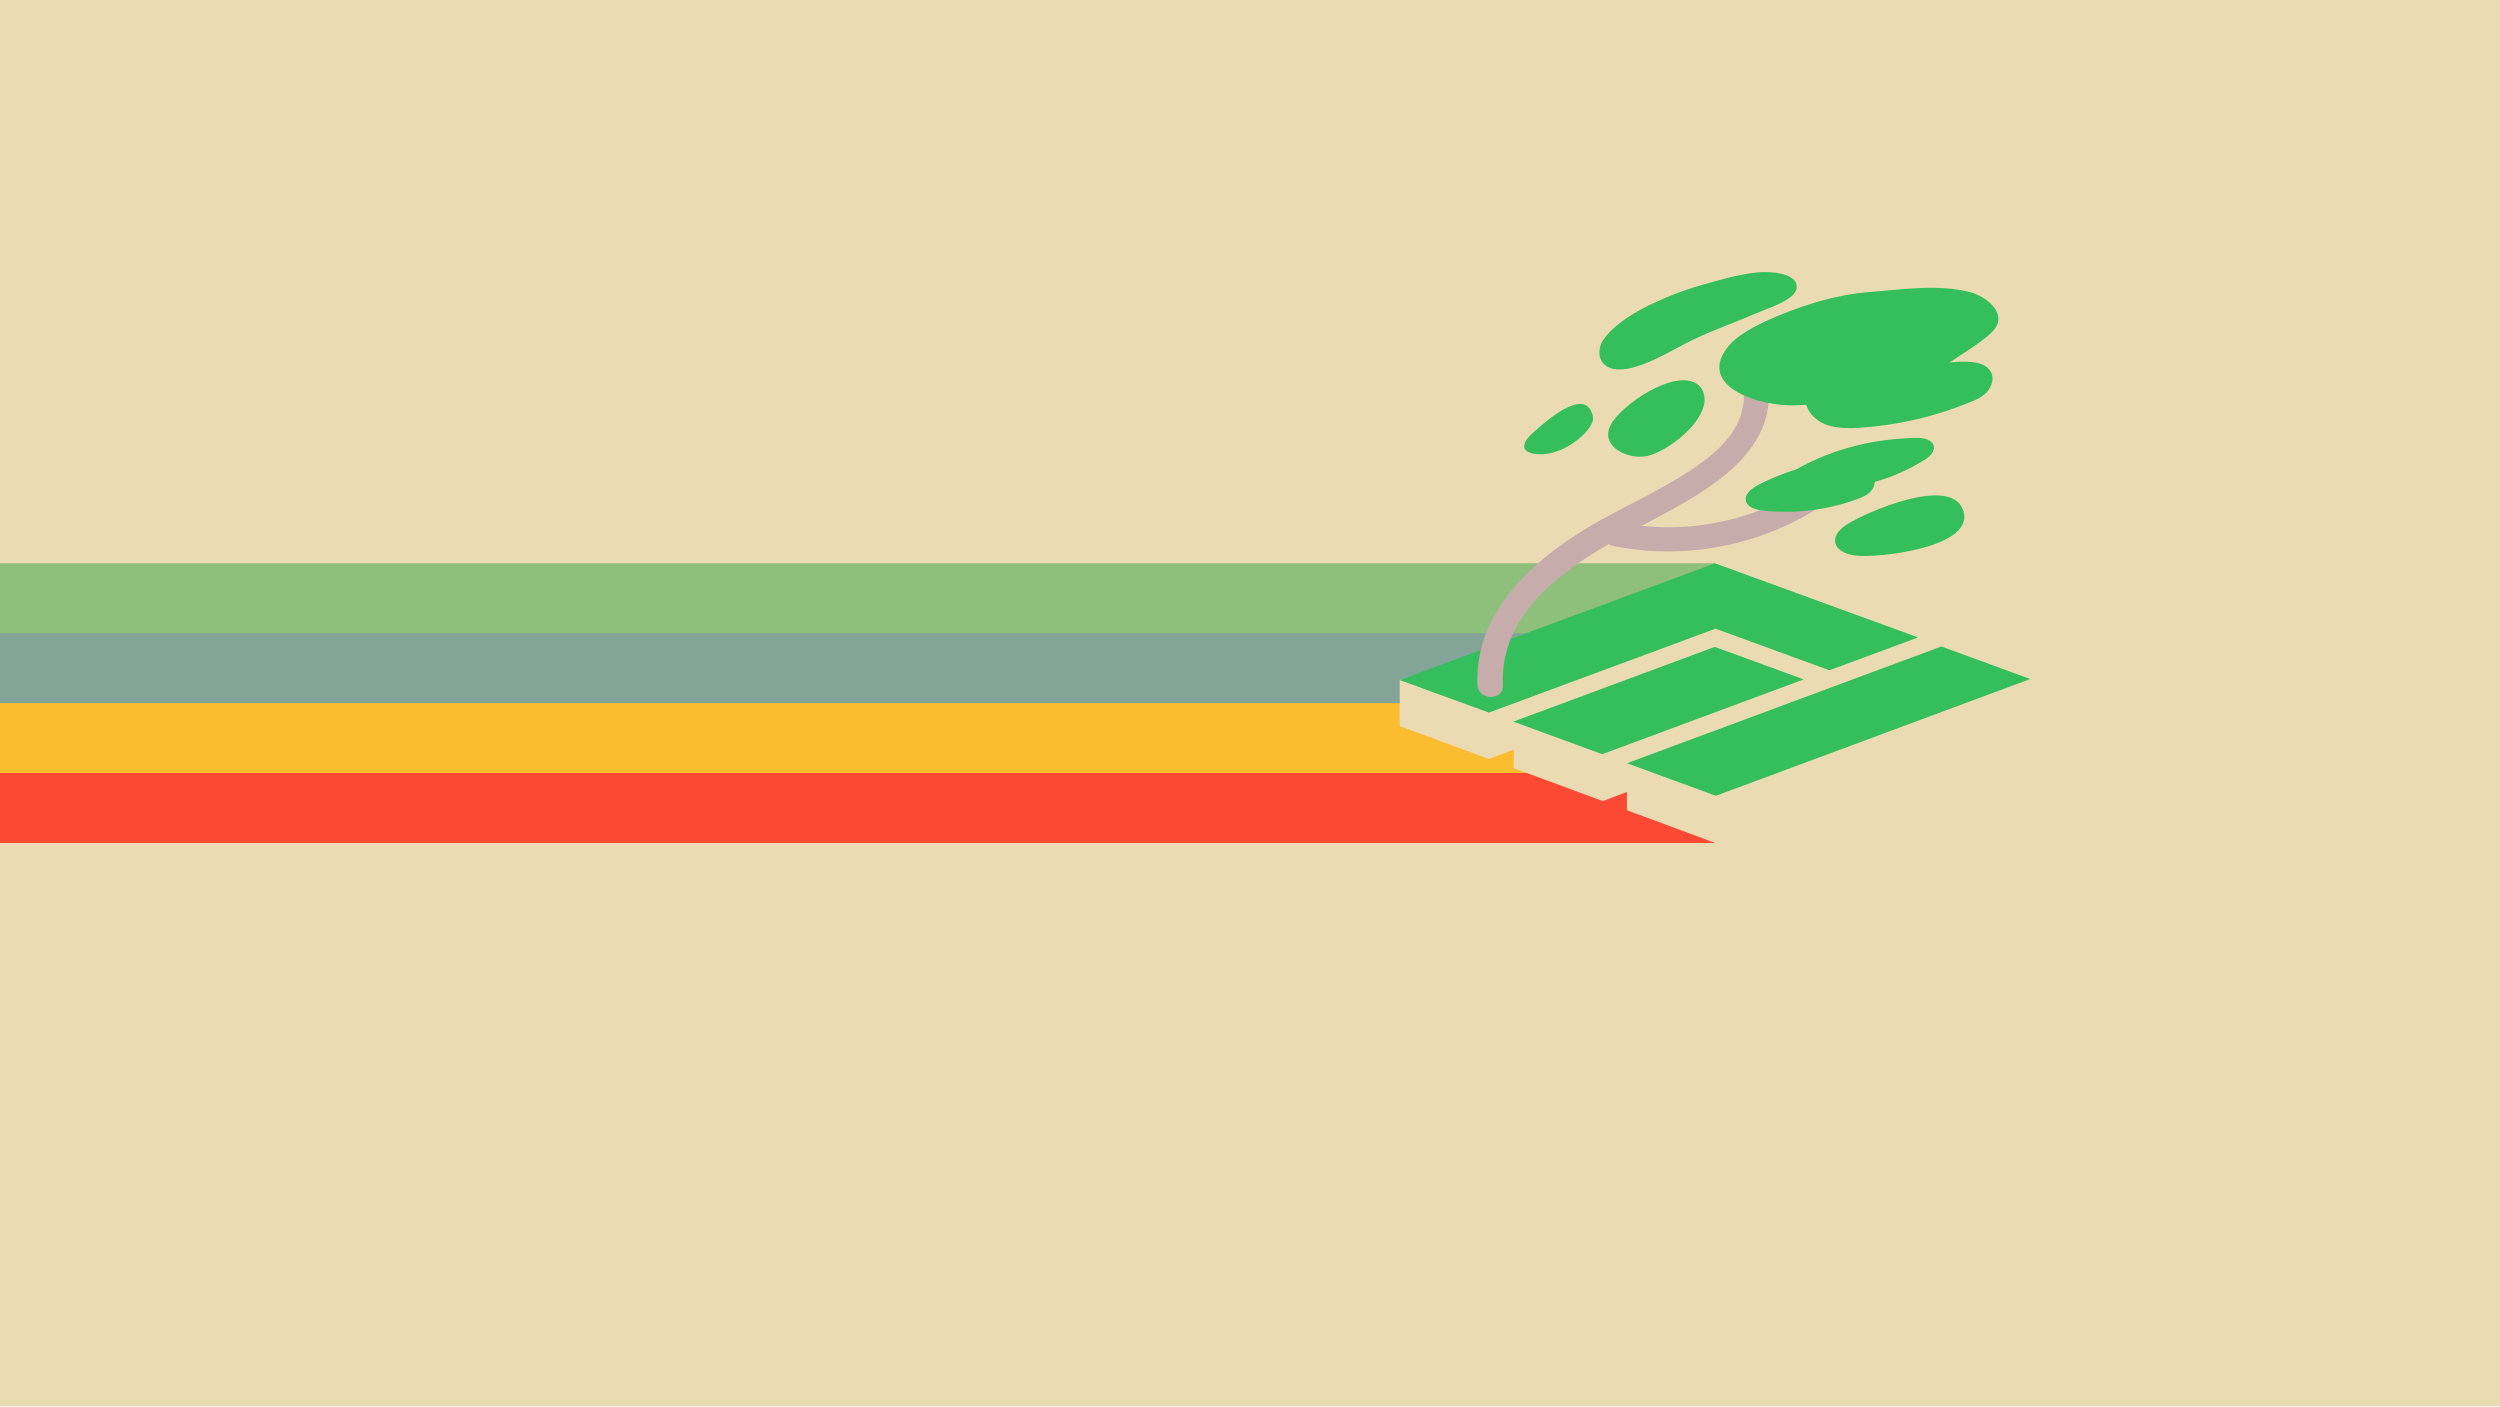
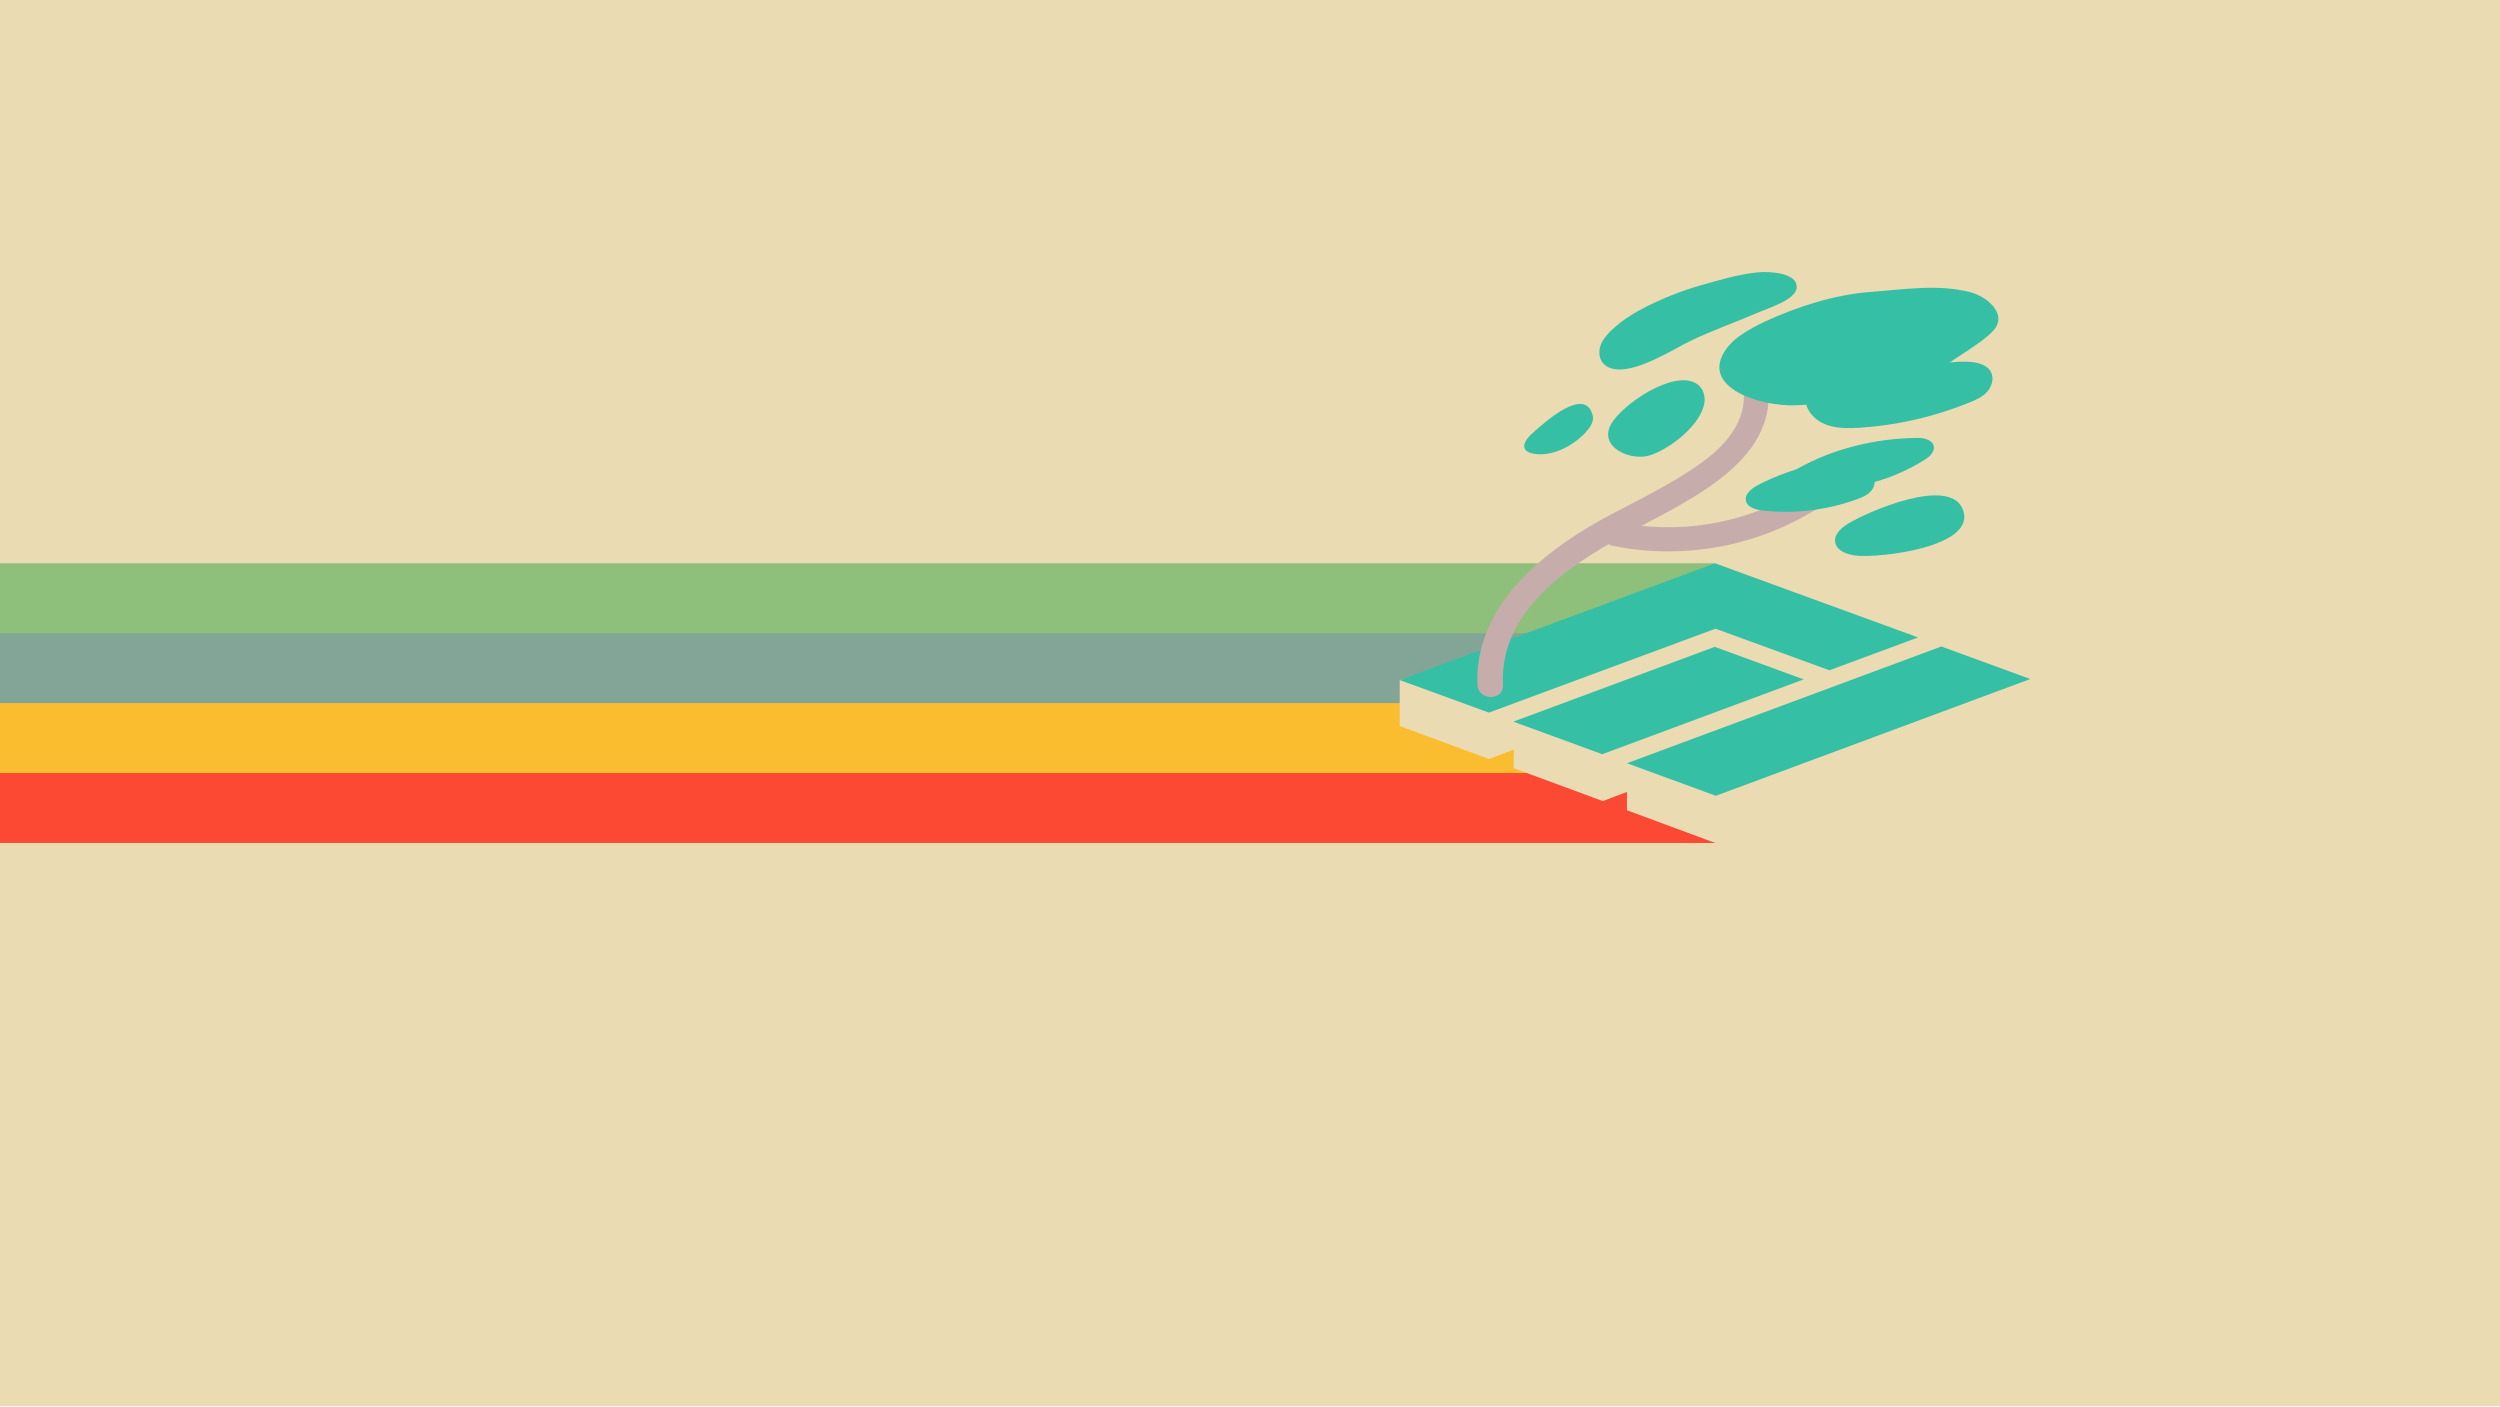
<svg xmlns="http://www.w3.org/2000/svg" id="Layer_1" data-name="Layer 1" viewBox="0 0 1920 1080" version="1.1" width="1920" height="1080">
  <defs id="defs4">
    <style id="style2">.cls-1{fill:#3ddc84;}</style>
  </defs>
  <g id="g902">
    <rect style="fill:#ebdbb2;fill-opacity:1;fill-rule:nonzero;stroke-width:104.97;stroke-linecap:round;stroke-linejoin:round;paint-order:stroke markers fill" id="rect835" width="1920" height="1080" x="-7.4218752e-07" y="5.2734376e-06" />
    <path id="rect2943" style="fill:#8ec07c;fill-opacity:1;stroke:none;stroke-width:7.122;stroke-linejoin:round;stroke-miterlimit:4;stroke-dasharray:none;stroke-opacity:1;paint-order:stroke markers fill" d="M 0 432.611 L 0 647.387 L 1262.004 647.387 L 1262.125 645.928 C 1266.731 590.859 1286.351 540.351 1317.125 498.578 L 1317.125 432.611 L 0 432.611 z " />
    <path id="rect2945" style="fill:#83a598;fill-opacity:1;stroke:none;stroke-width:6.301;stroke-linejoin:round;stroke-miterlimit:4;stroke-dasharray:none;stroke-opacity:1;paint-order:stroke markers fill" d="M 0 486.305 L 0 647.387 L 1317.125 647.387 L 1317.125 486.305 L 0 486.305 z " />
    <path id="path940" style="fill:#fabd2f;fill-opacity:1;stroke:none;stroke-width:5.145;stroke-linejoin:round;stroke-miterlimit:4;stroke-dasharray:none;stroke-opacity:1;paint-order:stroke markers fill" d="M 0 540 L 0 647.387 L 1317.125 647.387 L 1317.125 540 L 0 540 z " />
    <path id="path949" style="fill:#fb4934;fill-opacity:1;stroke:none;stroke-width:3.686;stroke-linejoin:round;stroke-miterlimit:4;stroke-dasharray:none;stroke-opacity:1;paint-order:stroke markers fill" d="M 0 593.693 L 0 647.387 L 1317.125 647.387 L 1317.125 593.693 L 0 593.693 z " />
    <g id="g203" transform="matrix(1.179426,0,0,1.144281,-1103.895,232.137)">
      <g id="g179" transform="matrix(3.779528,0,0,3.779528,1847.41,-34.10305)">
        <g id="layer4" style="display:inline" transform="translate(-82.18444,-68.18698)" />
        <g id="layer1-3" style="display:inline" transform="translate(-82.18444,-68.18698)">
          <g id="g46" transform="translate(0.1701145,-2.335012)">
            <path style="display:inline;fill:#ebdbb2;fill-opacity:1;stroke:none;stroke-width:0.265px;stroke-linecap:butt;stroke-linejoin:miter;stroke-opacity:1" d="m 101.642,162.273 15.363,5.855 54.315,-21.307 v -7.756 l -34.976,-10.539 -54.33,18.107 -7.96e-4,8.169 15.362,5.851 4.305,-1.675 z" id="path4752" />
            <path style="display:inline;fill:#ebdbb2;fill-opacity:1;stroke:#000000;stroke-width:0.265px;stroke-linecap:butt;stroke-linejoin:miter;stroke-opacity:0" d="m 121.16,161.405 v 8.347 l 15.173,5.794 54.372,-20.743 -0.06,-8.351 z" id="path3930" transform="translate(1.2083334e-6)" />
            <g transform="matrix(0.2153072,-7.7205399e-7,0.00729584,0.1589211,91.2885,177.5318)" id="layer0">
-               <g transform="matrix(3.883929,2.020648,-4,2.038505,219.5179,-324.8933)" id="logo">
-                 <path style="opacity:1;fill:#35bf5c;fill-opacity:1;stroke:none;stroke-width:3.004;stroke-miterlimit:4;stroke-dasharray:none;stroke-opacity:1" d="M 0.089,-0.089 0,64 l 18.025,-0.025 0.064,-46.064 23.032,-0.032 0.025,-18.025 z" id="rect4138" />
-                 <path style="opacity:1;fill:#35bf5c;fill-opacity:1;stroke:none;stroke-width:3;stroke-miterlimit:4;stroke-dasharray:none;stroke-opacity:1" d="m 23,23 2e-6,41 H 41 V 23 Z" id="rect4140" />
-                 <path style="opacity:1;fill:#35bf5c;fill-opacity:1;stroke:none;stroke-width:3;stroke-miterlimit:4;stroke-dasharray:none;stroke-opacity:1" d="M 46,1e-6 V 64 H 64 V 1e-6 Z" id="rect4142" />
+               <g transform="matrix(3.883929,2.020648,-4,2.038505,219.5179,-324.8933)" id="logo" style="fill:#35bfa4;fill-opacity:1">
+                 <path style="opacity:1;fill:#35bfa4;fill-opacity:1;stroke:none;stroke-width:3.004;stroke-miterlimit:4;stroke-dasharray:none;stroke-opacity:1" d="M 0.089,-0.089 0,64 l 18.025,-0.025 0.064,-46.064 23.032,-0.032 0.025,-18.025 z" id="rect4138" />
+                 <path style="opacity:1;fill:#35bfa4;fill-opacity:1;stroke:none;stroke-width:3;stroke-miterlimit:4;stroke-dasharray:none;stroke-opacity:1" d="m 23,23 2e-6,41 H 41 V 23 Z" id="rect4140" />
+                 <path style="opacity:1;fill:#35bfa4;fill-opacity:1;stroke:none;stroke-width:3;stroke-miterlimit:4;stroke-dasharray:none;stroke-opacity:1" d="M 46,1e-6 V 64 H 64 V 1e-6 Z" id="rect4142" />
              </g>
            </g>
            <g id="g3802" transform="matrix(0.2645833,0,0,0.2645833,-338.4352,74.21009)">
              <path id="path3765" d="m 1656.3,277.2 c -2.5,-57 55.2,-87.7 97.8,-111.1 37.2,-20.3 83.7,-46.8 74.1,-96.4 -2,-10.3 -17.8,-6 -15.8,4.4 4.4,22.7 -8.5,39.9 -25.8,53 -20.3,15.4 -43.7,26.3 -65.9,38.8 -40.8,23.2 -83.1,59.9 -81,111.3 0.8,10.5 17.1,10.5 16.6,0 z" style="fill:#c6adac" />
              <path id="path3767" d="m 1728,183.7 c 56.6,11.8 116.4,-5.1 158.3,-45 7.6,-7.3 -4,-18.9 -11.6,-11.6 -37.4,35.8 -91.7,51.4 -142.3,40.8 -10.4,-2 -14.8,13.6 -4.4,15.8 z" style="fill:#c6adac" />
-               <g id="g496" style="fill:#35bf5c;fill-opacity:1">
-                 <path id="path3769" d="m 1727.8,64.8 c 14.9,3.6 40.1,-13.6 51.4,-19.1 14.5,-7.1 29.6,-12.5 44.3,-19.1 5.6,-2.5 24,-8.3 24.1,-16.5 0.4,-10.2 -19.1,-10.7 -25.4,-10 -12.9,1.3 -25.4,5.3 -37.8,8.9 -12.7,3.8 -25,8.9 -36.8,15.2 -8.9,4.7 -21.1,13.1 -26.3,21.8 -3.3,5.3 -3.1,13.1 2,16.7 1.2,1 2.9,1.7 4.5,2.1 z" style="fill:#35bf5c;fill-opacity:1" />
-                 <path id="path3771" d="m 1819.1,37.2 c 2.5,-1.5 5.1,-2.7 7.6,-4 21.1,-10 45.4,-18.2 69.3,-20 20.9,-1.6 43.9,-5.4 64.6,0.2 10.7,2.9 22.5,13.3 16.9,23.2 -4.2,7.4 -21.2,17.4 -28.7,22.9 -27.4,19.4 -65.7,28 -100.7,29.8 -25.4,1.3 -67.3,-13.3 -44.1,-40.7 4,-4.5 9.3,-8.1 15.1,-11.4 z" style="fill:#35bf5c;fill-opacity:1" />
-                 <path id="path3773" d="m 1958.9,60.1 c 5.8,0.2 12.5,1.6 15.2,6.9 2.2,4.4 0.5,9.6 -2.5,13.3 -3.3,3.6 -7.6,5.6 -12.2,7.4 -22.5,9.4 -46.6,15.1 -71,16.7 -6.7,0.4 -13.8,0.5 -20.3,-1.6 -6.5,-2.1 -12.3,-7.1 -14.2,-13.6 -4,-15.1 29,-20 37.9,-21.6 8.9,-1.6 17.8,-2.7 26.7,-3.1 13.5,-1 26.6,-5 40.4,-4.4 z" style="fill:#35bf5c;fill-opacity:1" />
-                 <path id="path3775" d="m 1955.6,158.8 c -8.9,-22 -62.4,2.2 -74.6,10 -4.5,2.9 -9.3,7.3 -8.3,12.5 0.9,5.6 7.6,8.2 13.4,8.9 14.1,1.8 80,-5.4 69.5,-31.4 z" style="fill:#35bf5c;fill-opacity:1" />
-                 <path id="path3777" d="m 1787.5,87.7 c -2.2,14.5 -21.8,30.5 -34.9,35 -12.7,4.5 -33.9,-4.9 -26.1,-20.3 6.9,-13.4 41,-37.4 55.9,-27.6 4.2,2.7 5.8,8.2 5.1,12.9 z" style="fill:#35bf5c;fill-opacity:1" />
-                 <path id="path3779" d="m 1825.1,159.9 c 20.9,2.5 42.3,-0.2 61.9,-7.6 4.4,-1.6 8.9,-3.8 10.7,-8.2 1.3,-3.3 0.4,-7.3 -2.2,-9.6 -2.5,-2.4 -6.5,-3.1 -9.6,-1.6 -5.8,-6.4 -16,-5.8 -24.5,-4.2 -13.4,2.7 -26.7,7.6 -38.8,14 -4.4,2.4 -9.3,6.4 -8,11.1 1.2,4.1 6.3,5.6 10.5,6.1 z" style="fill:#35bf5c;fill-opacity:1" />
-                 <path id="path3781" d="m 1849.4,143 c 27.6,6.2 57.9,-1.8 81.5,-17.1 3.1,-2 6.5,-5.1 6,-8.9 -0.7,-4.5 -6.5,-6 -11.3,-5.8 -26.9,0.4 -54.1,7.1 -77.5,20.7 -2.7,1.5 -5.6,4 -4.9,6.9 0.8,2.6 3.7,3.7 6.2,4.2 z" style="fill:#35bf5c;fill-opacity:1" />
-                 <path id="path3783" d="m 1711.1,106.4 c 2.5,-3.1 4.7,-6.9 3.6,-10.5 -5.1,-20.1 -32.5,6 -39,12 -8.3,7.6 -8,14.3 5.6,14.3 11.3,-0.2 23.1,-7.7 29.8,-15.8 z" style="fill:#35bf5c;fill-opacity:1" />
+               <g id="g496" style="fill:#35bfa4;fill-opacity:1">
+                 <path id="path3769" d="m 1727.8,64.8 c 14.9,3.6 40.1,-13.6 51.4,-19.1 14.5,-7.1 29.6,-12.5 44.3,-19.1 5.6,-2.5 24,-8.3 24.1,-16.5 0.4,-10.2 -19.1,-10.7 -25.4,-10 -12.9,1.3 -25.4,5.3 -37.8,8.9 -12.7,3.8 -25,8.9 -36.8,15.2 -8.9,4.7 -21.1,13.1 -26.3,21.8 -3.3,5.3 -3.1,13.1 2,16.7 1.2,1 2.9,1.7 4.5,2.1 z" style="fill:#35bfa4;fill-opacity:1" />
+                 <path id="path3771" d="m 1819.1,37.2 c 2.5,-1.5 5.1,-2.7 7.6,-4 21.1,-10 45.4,-18.2 69.3,-20 20.9,-1.6 43.9,-5.4 64.6,0.2 10.7,2.9 22.5,13.3 16.9,23.2 -4.2,7.4 -21.2,17.4 -28.7,22.9 -27.4,19.4 -65.7,28 -100.7,29.8 -25.4,1.3 -67.3,-13.3 -44.1,-40.7 4,-4.5 9.3,-8.1 15.1,-11.4 z" style="fill:#35bfa4;fill-opacity:1" />
+                 <path id="path3773" d="m 1958.9,60.1 c 5.8,0.2 12.5,1.6 15.2,6.9 2.2,4.4 0.5,9.6 -2.5,13.3 -3.3,3.6 -7.6,5.6 -12.2,7.4 -22.5,9.4 -46.6,15.1 -71,16.7 -6.7,0.4 -13.8,0.5 -20.3,-1.6 -6.5,-2.1 -12.3,-7.1 -14.2,-13.6 -4,-15.1 29,-20 37.9,-21.6 8.9,-1.6 17.8,-2.7 26.7,-3.1 13.5,-1 26.6,-5 40.4,-4.4 z" style="fill:#35bfa4;fill-opacity:1" />
+                 <path id="path3775" d="m 1955.6,158.8 c -8.9,-22 -62.4,2.2 -74.6,10 -4.5,2.9 -9.3,7.3 -8.3,12.5 0.9,5.6 7.6,8.2 13.4,8.9 14.1,1.8 80,-5.4 69.5,-31.4 z" style="fill:#35bfa4;fill-opacity:1" />
+                 <path id="path3777" d="m 1787.5,87.7 c -2.2,14.5 -21.8,30.5 -34.9,35 -12.7,4.5 -33.9,-4.9 -26.1,-20.3 6.9,-13.4 41,-37.4 55.9,-27.6 4.2,2.7 5.8,8.2 5.1,12.9 z" style="fill:#35bfa4;fill-opacity:1" />
+                 <path id="path3779" d="m 1825.1,159.9 c 20.9,2.5 42.3,-0.2 61.9,-7.6 4.4,-1.6 8.9,-3.8 10.7,-8.2 1.3,-3.3 0.4,-7.3 -2.2,-9.6 -2.5,-2.4 -6.5,-3.1 -9.6,-1.6 -5.8,-6.4 -16,-5.8 -24.5,-4.2 -13.4,2.7 -26.7,7.6 -38.8,14 -4.4,2.4 -9.3,6.4 -8,11.1 1.2,4.1 6.3,5.6 10.5,6.1 z" style="fill:#35bfa4;fill-opacity:1" />
+                 <path id="path3781" d="m 1849.4,143 c 27.6,6.2 57.9,-1.8 81.5,-17.1 3.1,-2 6.5,-5.1 6,-8.9 -0.7,-4.5 -6.5,-6 -11.3,-5.8 -26.9,0.4 -54.1,7.1 -77.5,20.7 -2.7,1.5 -5.6,4 -4.9,6.9 0.8,2.6 3.7,3.7 6.2,4.2 z" style="fill:#35bfa4;fill-opacity:1" />
+                 <path id="path3783" d="m 1711.1,106.4 c 2.5,-3.1 4.7,-6.9 3.6,-10.5 -5.1,-20.1 -32.5,6 -39,12 -8.3,7.6 -8,14.3 5.6,14.3 11.3,-0.2 23.1,-7.7 29.8,-15.8 z" style="fill:#35bfa4;fill-opacity:1" />
              </g>
            </g>
          </g>
        </g>
      </g>
    </g>
  </g>
</svg>
